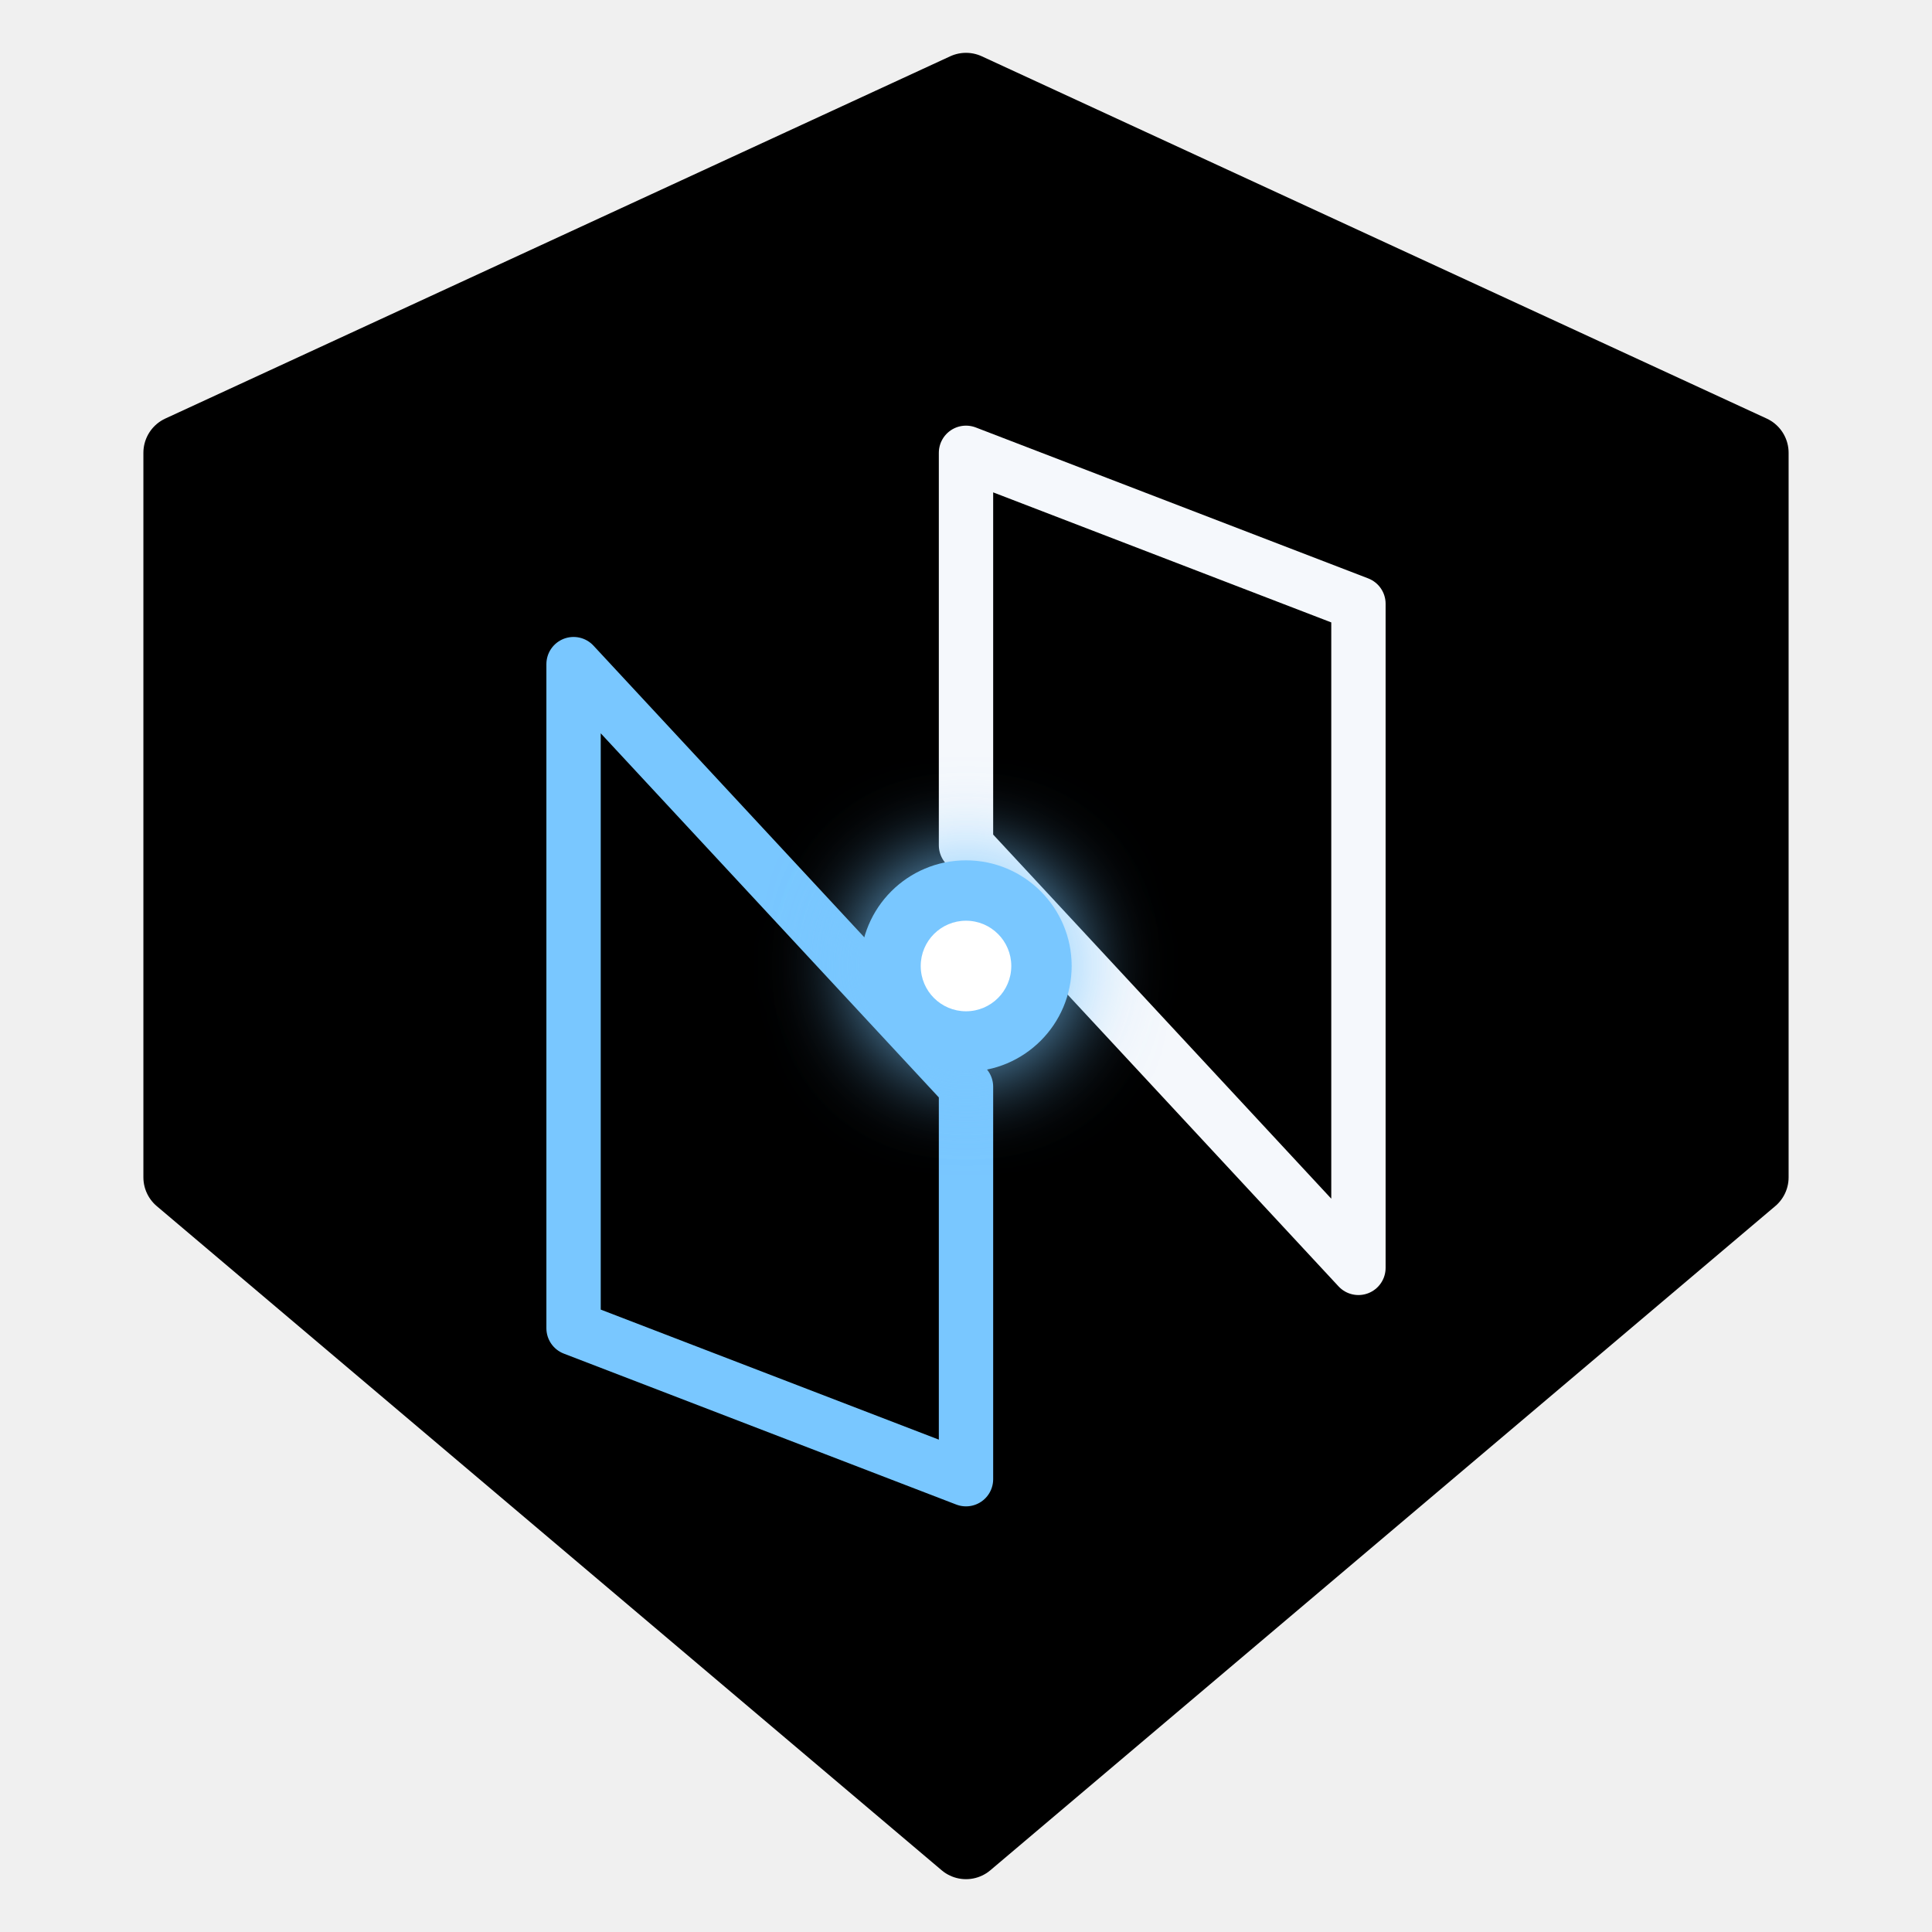
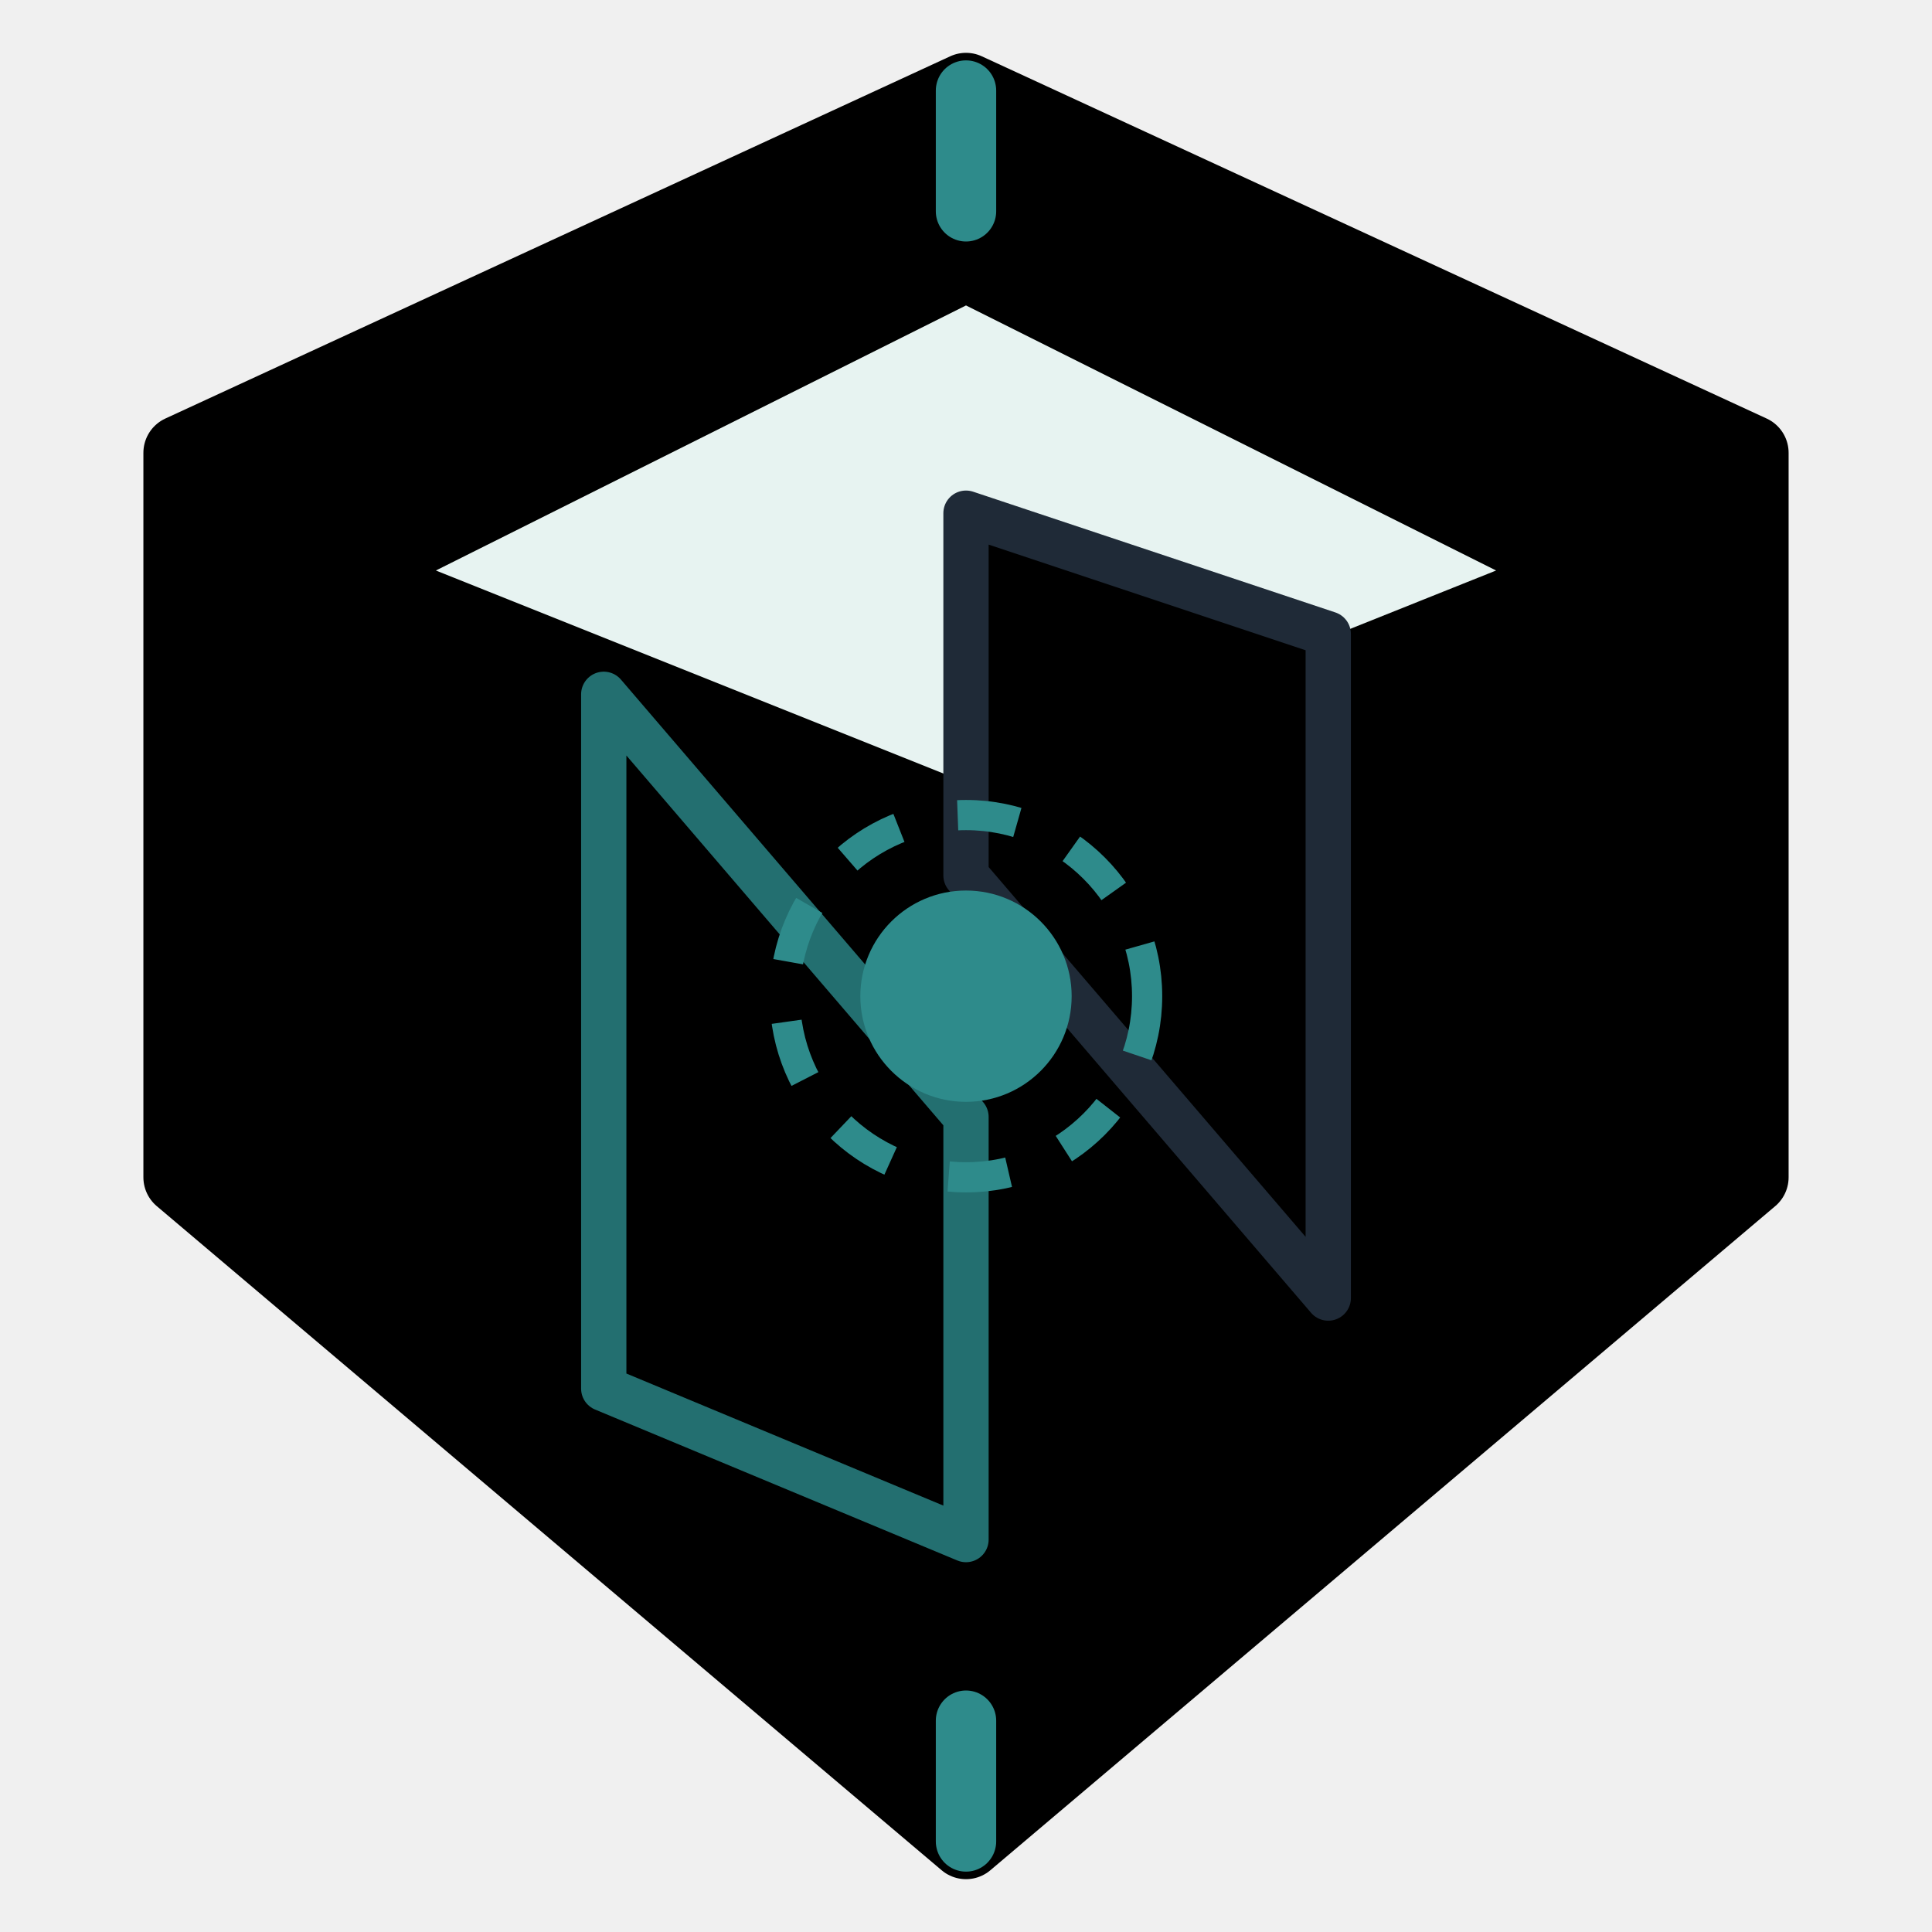
<svg xmlns="http://www.w3.org/2000/svg" width="64" height="64" viewBox="0 0 64 64" fill="none">
  <defs>
-     <linearGradient id="favCyanGrad" x1="8" y1="8" x2="56" y2="56" gradientUnits="userSpaceOnUse">
-       <stop offset="0%" stopColor="#79C7FF" />
-       <stop offset="50%" stopColor="#9BD7FF" />
-       <stop offset="100%" stopColor="#4FA8F5" />
+     <linearGradient id="favTealGrad" x1="8" y1="8" x2="56" y2="56" gradientUnits="userSpaceOnUse">
+       <stop offset="0%" stopColor="#2E8B8B" />
+       <stop offset="50%" stopColor="#3FA3A3" />
+       <stop offset="100%" stopColor="#236F70" />
    </linearGradient>
-     <linearGradient id="favTitanium" x1="0" y1="0" x2="64" y2="64" gradientUnits="userSpaceOnUse">
-       <stop offset="0%" stopColor="#F5F8FC" />
-       <stop offset="50%" stopColor="#A5B5C8" />
-       <stop offset="100%" stopColor="#293C51" />
+     <linearGradient id="favInkGrad" x1="0" y1="0" x2="64" y2="64" gradientUnits="userSpaceOnUse">
+       <stop offset="0%" stopColor="#1F2A37" />
+       <stop offset="50%" stopColor="#374151" />
+       <stop offset="100%" stopColor="#5B6675" />
    </linearGradient>
-     <linearGradient id="favAeroCore" x1="32" y1="4" x2="32" y2="60" gradientUnits="userSpaceOnUse">
-       <stop offset="0%" stopColor="#1E314B" />
-       <stop offset="100%" stopColor="#091321" />
+     <linearGradient id="favPearlCore" x1="32" y1="4" x2="32" y2="60" gradientUnits="userSpaceOnUse">
+       <stop offset="0%" stopColor="#FFFFFF" />
+       <stop offset="100%" stopColor="#EEF2F5" />
    </linearGradient>
-     <filter id="favGlow" x="-10%" y="-10%" width="120%" height="120%" filterUnits="userSpaceOnUse">
-       <feGaussianBlur stdDeviation="1.5" result="blur" />
-       <feComposite in="SourceGraphic" in2="blur" operator="over" />
-     </filter>
  </defs>
-   <path d="M32 3L58 15V39L32 61L6 39V15L32 3Z" fill="url(#favAeroCore)" stroke="url(#favTitanium)" stroke-width="2.5" stroke-linejoin="round" />
-   <path d="M32 9L52 19L32 27L12 19L32 9Z" fill="url(#favCyanGrad)" fill-opacity="0.3" stroke="url(#favCyanGrad)" stroke-width="2" stroke-linejoin="round" />
-   <path d="M19 44V22L32 36V49L19 44Z" fill="url(#favCyanGrad)" stroke="#79C7FF" stroke-width="1.8" stroke-linejoin="round" />
-   <path d="M45 20V42L32 28V15L45 20Z" fill="url(#favTitanium)" stroke="#F5F8FC" stroke-width="1.8" stroke-linejoin="round" />
-   <circle cx="32" cy="32" r="3.5" fill="#79C7FF" filter="url(#favGlow)" />
-   <circle cx="32" cy="32" r="1.5" fill="#FFFFFF" />
+   <path d="M32 3L58 15V39L32 61L6 39V15L32 3Z" fill="url(#favPearlCore)" stroke="url(#favTealGrad)" stroke-width="2.5" stroke-linejoin="round" />
+   <path d="M32 9L52 19L32 27L12 19L32 9Z" fill="#E7F3F1" stroke="url(#favTealGrad)" stroke-width="2" stroke-linejoin="round" />
+   <path d="M20 46V23L32 37V51L20 46Z" fill="url(#favTealGrad)" stroke="#236F70" stroke-width="1.5" stroke-linejoin="round" />
+   <path d="M44 21V43L32 29V17L44 21Z" fill="url(#favInkGrad)" stroke="#1F2A37" stroke-width="1.5" stroke-linejoin="round" />
+   <circle cx="32" cy="33" r="3.5" fill="#2E8B8B" />
+   <circle cx="32" cy="33" r="6" stroke="#2E8B8B" stroke-width="1" stroke-dasharray="2 2" />
+   <line x1="32" y1="3" x2="32" y2="7" stroke="#2E8B8B" stroke-width="2" stroke-linecap="round" />
+   <line x1="32" y1="57" x2="32" y2="61" stroke="#2E8B8B" stroke-width="2" stroke-linecap="round" />
</svg>
